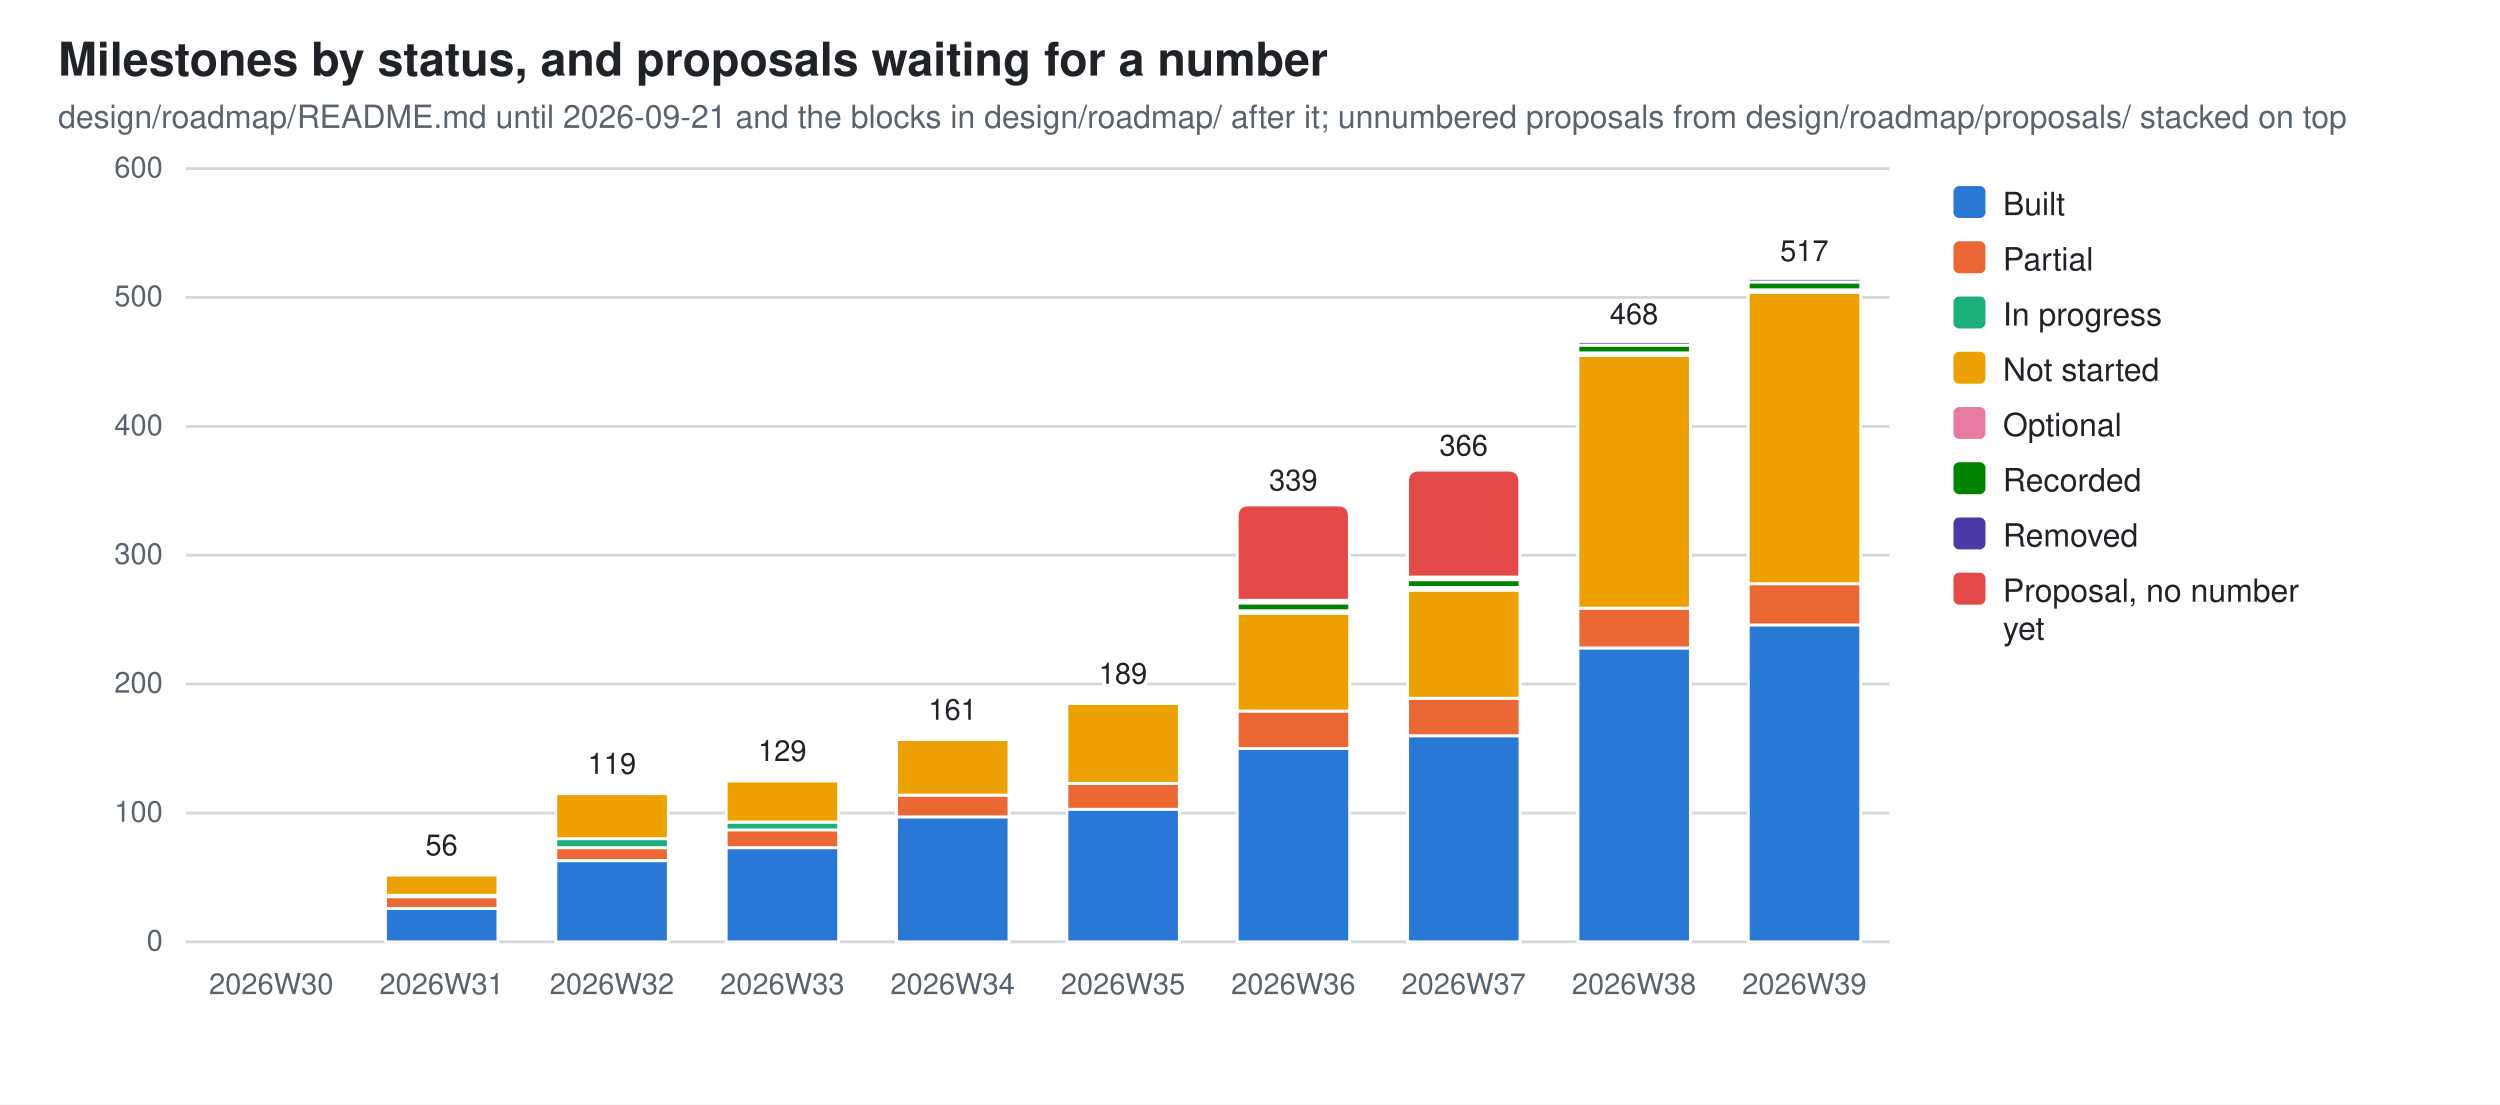
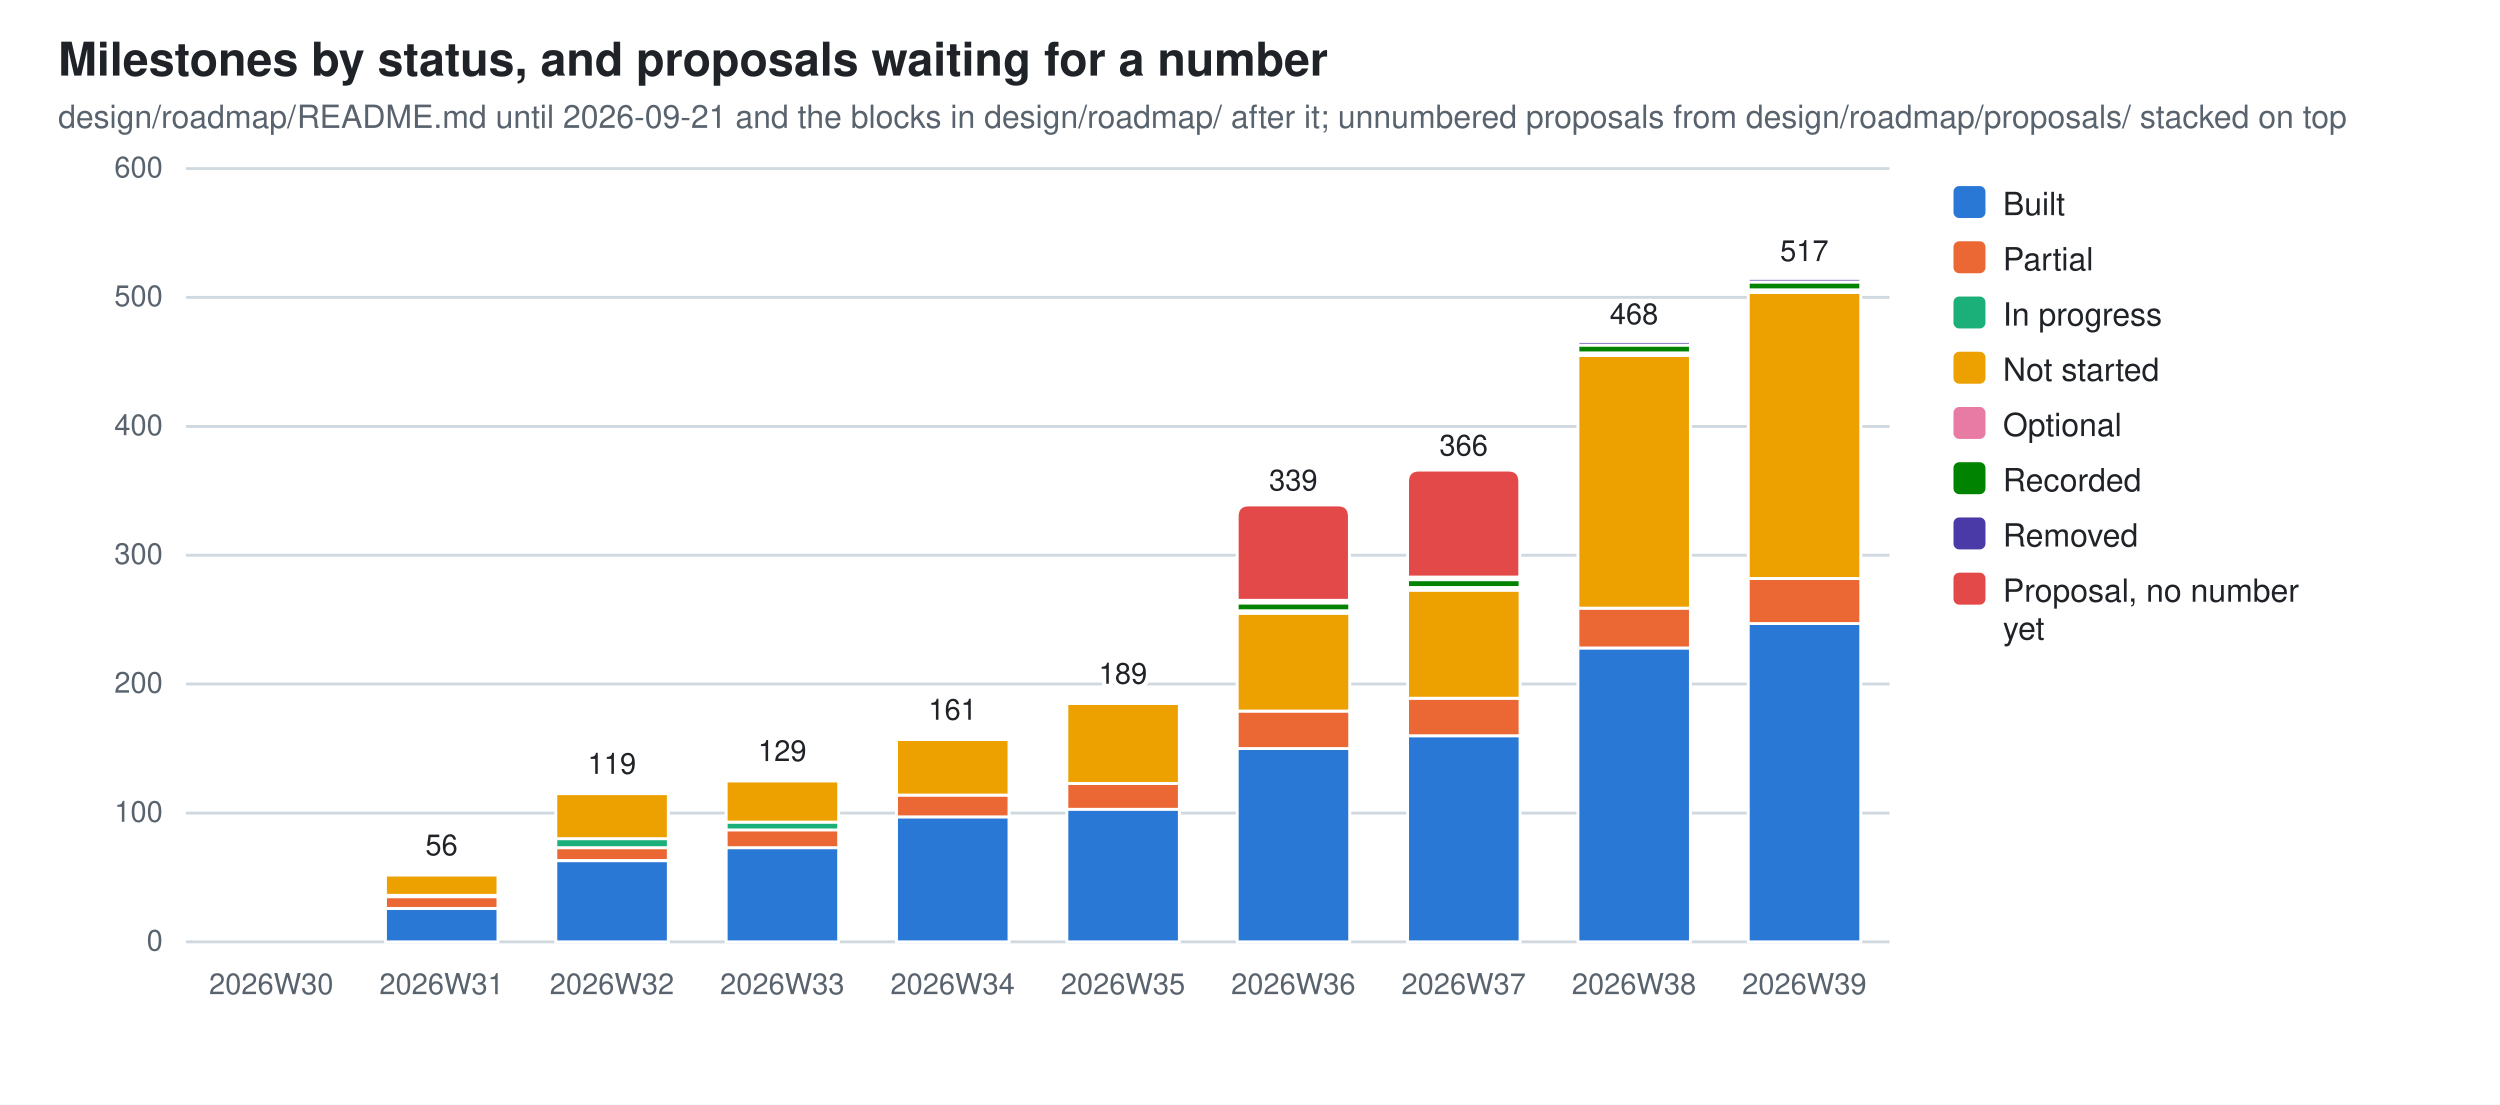
<svg xmlns="http://www.w3.org/2000/svg" width="860" height="380" viewBox="0 0 860 380" role="img" aria-label="Milestones by status, and proposals waiting for a number">
  <style>
  .bg{fill:#ffffff} .fg{fill:#1f2328} .mut{fill:#59636e} .grid{stroke:#d1d9e0}
  .seg{stroke:#ffffff;stroke-width:1}
  .val{paint-order:stroke;stroke:#ffffff;stroke-width:3px;stroke-linejoin:round}
  .s0{fill:#2a78d6}  .s1{fill:#eb6834}  .s2{fill:#1baf7a}  .s3{fill:#eda100}  .s4{fill:#e87ba4}  .s5{fill:#008300}  .s6{fill:#4a3aa7}  .s7{fill:#e34948}
  @media (prefers-color-scheme: dark){
    .bg{fill:#0d1117} .fg{fill:#e6edf3} .mut{fill:#9198a1} .grid{stroke:#30363d}
    .seg{stroke:#0d1117} .val{stroke:#0d1117} .s0{fill:#3987e5} .s1{fill:#d95926} .s2{fill:#199e70} .s3{fill:#c98500} .s4{fill:#d55181} .s5{fill:#008300} .s6{fill:#9085e9} .s7{fill:#e66767}}
  text{font-family:-apple-system,BlinkMacSystemFont,"Segoe UI",Helvetica,Arial,sans-serif}
</style>
  <rect class="bg" width="860" height="380" />
  <text class="fg" x="20" y="26" font-size="16" font-weight="600">Milestones by status, and proposals waiting for a number</text>
  <text class="mut" x="20" y="44" font-size="11">design/roadmap/README.md until 2026-09-21 and the blocks in design/roadmap/ after it; unnumbered proposals from design/roadmap/proposals/ stacked on top</text>
  <line class="grid" x1="64" y1="324.0" x2="650.0" y2="324.0" stroke-width="1" />
  <text class="mut" x="56" y="327.0" font-size="10" text-anchor="end">0</text>
  <line class="grid" x1="64" y1="279.7" x2="650.0" y2="279.7" stroke-width="1" />
  <text class="mut" x="56" y="282.7" font-size="10" text-anchor="end">100</text>
  <line class="grid" x1="64" y1="235.3" x2="650.0" y2="235.3" stroke-width="1" />
  <text class="mut" x="56" y="238.3" font-size="10" text-anchor="end">200</text>
  <line class="grid" x1="64" y1="191.0" x2="650.0" y2="191.0" stroke-width="1" />
  <text class="mut" x="56" y="194.0" font-size="10" text-anchor="end">300</text>
  <line class="grid" x1="64" y1="146.7" x2="650.0" y2="146.7" stroke-width="1" />
  <text class="mut" x="56" y="149.7" font-size="10" text-anchor="end">400</text>
  <line class="grid" x1="64" y1="102.3" x2="650.0" y2="102.3" stroke-width="1" />
  <text class="mut" x="56" y="105.3" font-size="10" text-anchor="end">500</text>
  <line class="grid" x1="64" y1="58.0" x2="650.0" y2="58.0" stroke-width="1" />
  <text class="mut" x="56" y="61.0" font-size="10" text-anchor="end">600</text>
  <text class="mut" x="93.3" y="342" font-size="10" text-anchor="middle">2026W30</text>
  <rect class="seg s0" x="132.6" y="312.5" width="38.7" height="11.5" />
  <rect class="seg s1" x="132.6" y="308.5" width="38.7" height="4.0" />
  <rect class="seg s2" x="132.6" y="308.0" width="38.7" height="0.4" />
  <rect class="seg s3" x="132.6" y="300.9" width="38.7" height="7.1" />
  <rect class="seg s4" x="132.6" y="300.1" width="38.7" height="0.9" />
  <path class="seg s5" d="M132.6,300.1 V299.6 Q132.6,299.2 133.0,299.2 H170.8 Q171.2,299.2 171.2,299.6 V300.1 Z" />
  <text class="mut" x="151.9" y="342" font-size="10" text-anchor="middle">2026W31</text>
  <text class="fg val" x="151.9" y="294.2" font-size="10" text-anchor="middle">56</text>
  <rect class="seg s0" x="191.2" y="296.1" width="38.7" height="27.9" />
  <rect class="seg s1" x="191.2" y="291.6" width="38.7" height="4.4" />
  <rect class="seg s2" x="191.2" y="288.5" width="38.7" height="3.1" />
  <rect class="seg s3" x="191.2" y="273.0" width="38.7" height="15.5" />
  <rect class="seg s4" x="191.2" y="272.1" width="38.7" height="0.9" />
  <path class="seg s5" d="M191.2,272.1 V271.7 Q191.2,271.2 191.6,271.2 H229.4 Q229.8,271.2 229.8,271.7 V272.1 Z" />
  <text class="mut" x="210.5" y="342" font-size="10" text-anchor="middle">2026W32</text>
  <text class="fg val" x="210.5" y="266.2" font-size="10" text-anchor="middle">119</text>
  <rect class="seg s0" x="249.8" y="291.6" width="38.7" height="32.4" />
  <rect class="seg s1" x="249.8" y="285.4" width="38.7" height="6.2" />
  <rect class="seg s2" x="249.8" y="282.8" width="38.7" height="2.7" />
  <rect class="seg s3" x="249.8" y="268.6" width="38.7" height="14.2" />
  <rect class="seg s4" x="249.8" y="267.7" width="38.7" height="0.9" />
  <path class="seg s5" d="M249.8,267.7 V267.3 Q249.8,266.8 250.2,266.8 H288.0 Q288.4,266.8 288.4,267.3 V267.7 Z" />
  <text class="mut" x="269.1" y="342" font-size="10" text-anchor="middle">2026W33</text>
  <text class="fg val" x="269.1" y="261.8" font-size="10" text-anchor="middle">129</text>
  <rect class="seg s0" x="308.4" y="281.0" width="38.7" height="43.0" />
  <rect class="seg s1" x="308.4" y="273.5" width="38.7" height="7.5" />
  <rect class="seg s3" x="308.4" y="254.4" width="38.7" height="19.1" />
  <rect class="seg s4" x="308.4" y="253.5" width="38.7" height="0.9" />
  <path class="seg s5" d="M308.4,253.5 V253.1 Q308.4,252.6 308.8,252.6 H346.6 Q347.0,252.6 347.0,253.1 V253.5 Z" />
  <text class="mut" x="327.7" y="342" font-size="10" text-anchor="middle">2026W34</text>
  <text class="fg val" x="327.7" y="247.6" font-size="10" text-anchor="middle">161</text>
  <rect class="seg s0" x="367.0" y="278.3" width="38.7" height="45.7" />
  <rect class="seg s1" x="367.0" y="269.5" width="38.7" height="8.9" />
  <rect class="seg s3" x="367.0" y="242.0" width="38.7" height="27.5" />
  <rect class="seg s4" x="367.0" y="241.1" width="38.7" height="0.9" />
  <path class="seg s5" d="M367.0,241.1 V240.7 Q367.0,240.2 367.4,240.2 H405.2 Q405.6,240.2 405.6,240.7 V241.1 Z" />
  <text class="mut" x="386.3" y="342" font-size="10" text-anchor="middle">2026W35</text>
  <text class="fg val" x="386.3" y="235.2" font-size="10" text-anchor="middle">189</text>
  <rect class="seg s0" x="425.6" y="257.5" width="38.7" height="66.5" />
  <rect class="seg s1" x="425.6" y="244.6" width="38.7" height="12.9" />
  <rect class="seg s3" x="425.6" y="210.9" width="38.7" height="33.7" />
  <rect class="seg s4" x="425.6" y="210.1" width="38.7" height="0.9" />
  <rect class="seg s5" x="425.6" y="207.4" width="38.7" height="2.7" />
  <rect class="seg s6" x="425.6" y="206.5" width="38.7" height="0.9" />
  <path class="seg s7" d="M425.6,206.5 V177.7 Q425.6,173.7 429.6,173.7 H460.2 Q464.2,173.7 464.2,177.7 V206.5 Z" />
  <text class="mut" x="444.9" y="342" font-size="10" text-anchor="middle">2026W36</text>
  <text class="fg val" x="444.9" y="168.7" font-size="10" text-anchor="middle">339</text>
  <rect class="seg s0" x="484.2" y="253.1" width="38.7" height="70.9" />
  <rect class="seg s1" x="484.2" y="240.2" width="38.7" height="12.9" />
  <rect class="seg s3" x="484.2" y="203.0" width="38.7" height="37.2" />
  <rect class="seg s4" x="484.2" y="202.1" width="38.7" height="0.9" />
  <rect class="seg s5" x="484.2" y="199.4" width="38.7" height="2.7" />
  <rect class="seg s6" x="484.2" y="198.5" width="38.7" height="0.9" />
  <path class="seg s7" d="M484.2,198.5 V165.7 Q484.2,161.7 488.2,161.7 H518.8 Q522.8,161.7 522.8,165.7 V198.5 Z" />
  <text class="mut" x="503.5" y="342" font-size="10" text-anchor="middle">2026W37</text>
  <text class="fg val" x="503.5" y="156.7" font-size="10" text-anchor="middle">366</text>
  <rect class="seg s0" x="542.8" y="222.9" width="38.7" height="101.1" />
  <rect class="seg s1" x="542.8" y="209.2" width="38.7" height="13.7" />
  <rect class="seg s3" x="542.8" y="122.3" width="38.7" height="86.9" />
  <rect class="seg s4" x="542.8" y="121.4" width="38.7" height="0.9" />
  <rect class="seg s5" x="542.8" y="118.7" width="38.7" height="2.7" />
  <rect class="seg s6" x="542.8" y="117.4" width="38.7" height="1.3" />
  <path class="seg s7" d="M542.8,117.4 V117.0 Q542.8,116.5 543.2,116.5 H581.0 Q581.4,116.5 581.4,117.0 V117.4 Z" />
  <text class="mut" x="562.1" y="342" font-size="10" text-anchor="middle">2026W38</text>
  <text class="fg val" x="562.1" y="111.5" font-size="10" text-anchor="middle">468</text>
-   <rect class="seg s0" x="601.4" y="214.9" width="38.7" height="109.1" />
-   <rect class="seg s1" x="601.4" y="200.8" width="38.7" height="14.2" />
-   <rect class="seg s3" x="601.4" y="100.6" width="38.7" height="100.2" />
+   <rect class="seg s0" x="601.4" y="214.5" width="38.7" height="109.5" />
+   <rect class="seg s1" x="601.4" y="199.0" width="38.7" height="15.5" />
+   <rect class="seg s3" x="601.4" y="100.6" width="38.7" height="98.4" />
  <rect class="seg s4" x="601.4" y="99.7" width="38.7" height="0.9" />
  <rect class="seg s5" x="601.4" y="97.0" width="38.7" height="2.7" />
  <rect class="seg s6" x="601.4" y="95.7" width="38.7" height="1.3" />
  <path class="seg s7" d="M601.4,95.7 V95.2 Q601.4,94.8 601.8,94.8 H639.6 Q640.0,94.8 640.0,95.2 V95.7 Z" />
  <text class="mut" x="620.7" y="342" font-size="10" text-anchor="middle">2026W39</text>
  <text class="fg val" x="620.7" y="89.8" font-size="10" text-anchor="middle">517</text>
  <rect class="s0" x="672" y="64" width="11" height="11" rx="2" />
  <text class="fg" y="74" font-size="11">
    <tspan x="689" dy="0">Built</tspan>
  </text>
  <rect class="s1" x="672" y="83" width="11" height="11" rx="2" />
  <text class="fg" y="93" font-size="11">
    <tspan x="689" dy="0">Partial</tspan>
  </text>
  <rect class="s2" x="672" y="102" width="11" height="11" rx="2" />
  <text class="fg" y="112" font-size="11">
    <tspan x="689" dy="0">In progress</tspan>
  </text>
  <rect class="s3" x="672" y="121" width="11" height="11" rx="2" />
  <text class="fg" y="131" font-size="11">
    <tspan x="689" dy="0">Not started</tspan>
  </text>
  <rect class="s4" x="672" y="140" width="11" height="11" rx="2" />
  <text class="fg" y="150" font-size="11">
    <tspan x="689" dy="0">Optional</tspan>
  </text>
  <rect class="s5" x="672" y="159" width="11" height="11" rx="2" />
  <text class="fg" y="169" font-size="11">
    <tspan x="689" dy="0">Recorded</tspan>
  </text>
  <rect class="s6" x="672" y="178" width="11" height="11" rx="2" />
  <text class="fg" y="188" font-size="11">
    <tspan x="689" dy="0">Removed</tspan>
  </text>
  <rect class="s7" x="672" y="197" width="11" height="11" rx="2" />
  <text class="fg" y="207" font-size="11">
    <tspan x="689" dy="0">Proposal, no number</tspan>
    <tspan x="689" dy="13">yet</tspan>
  </text>
</svg>
